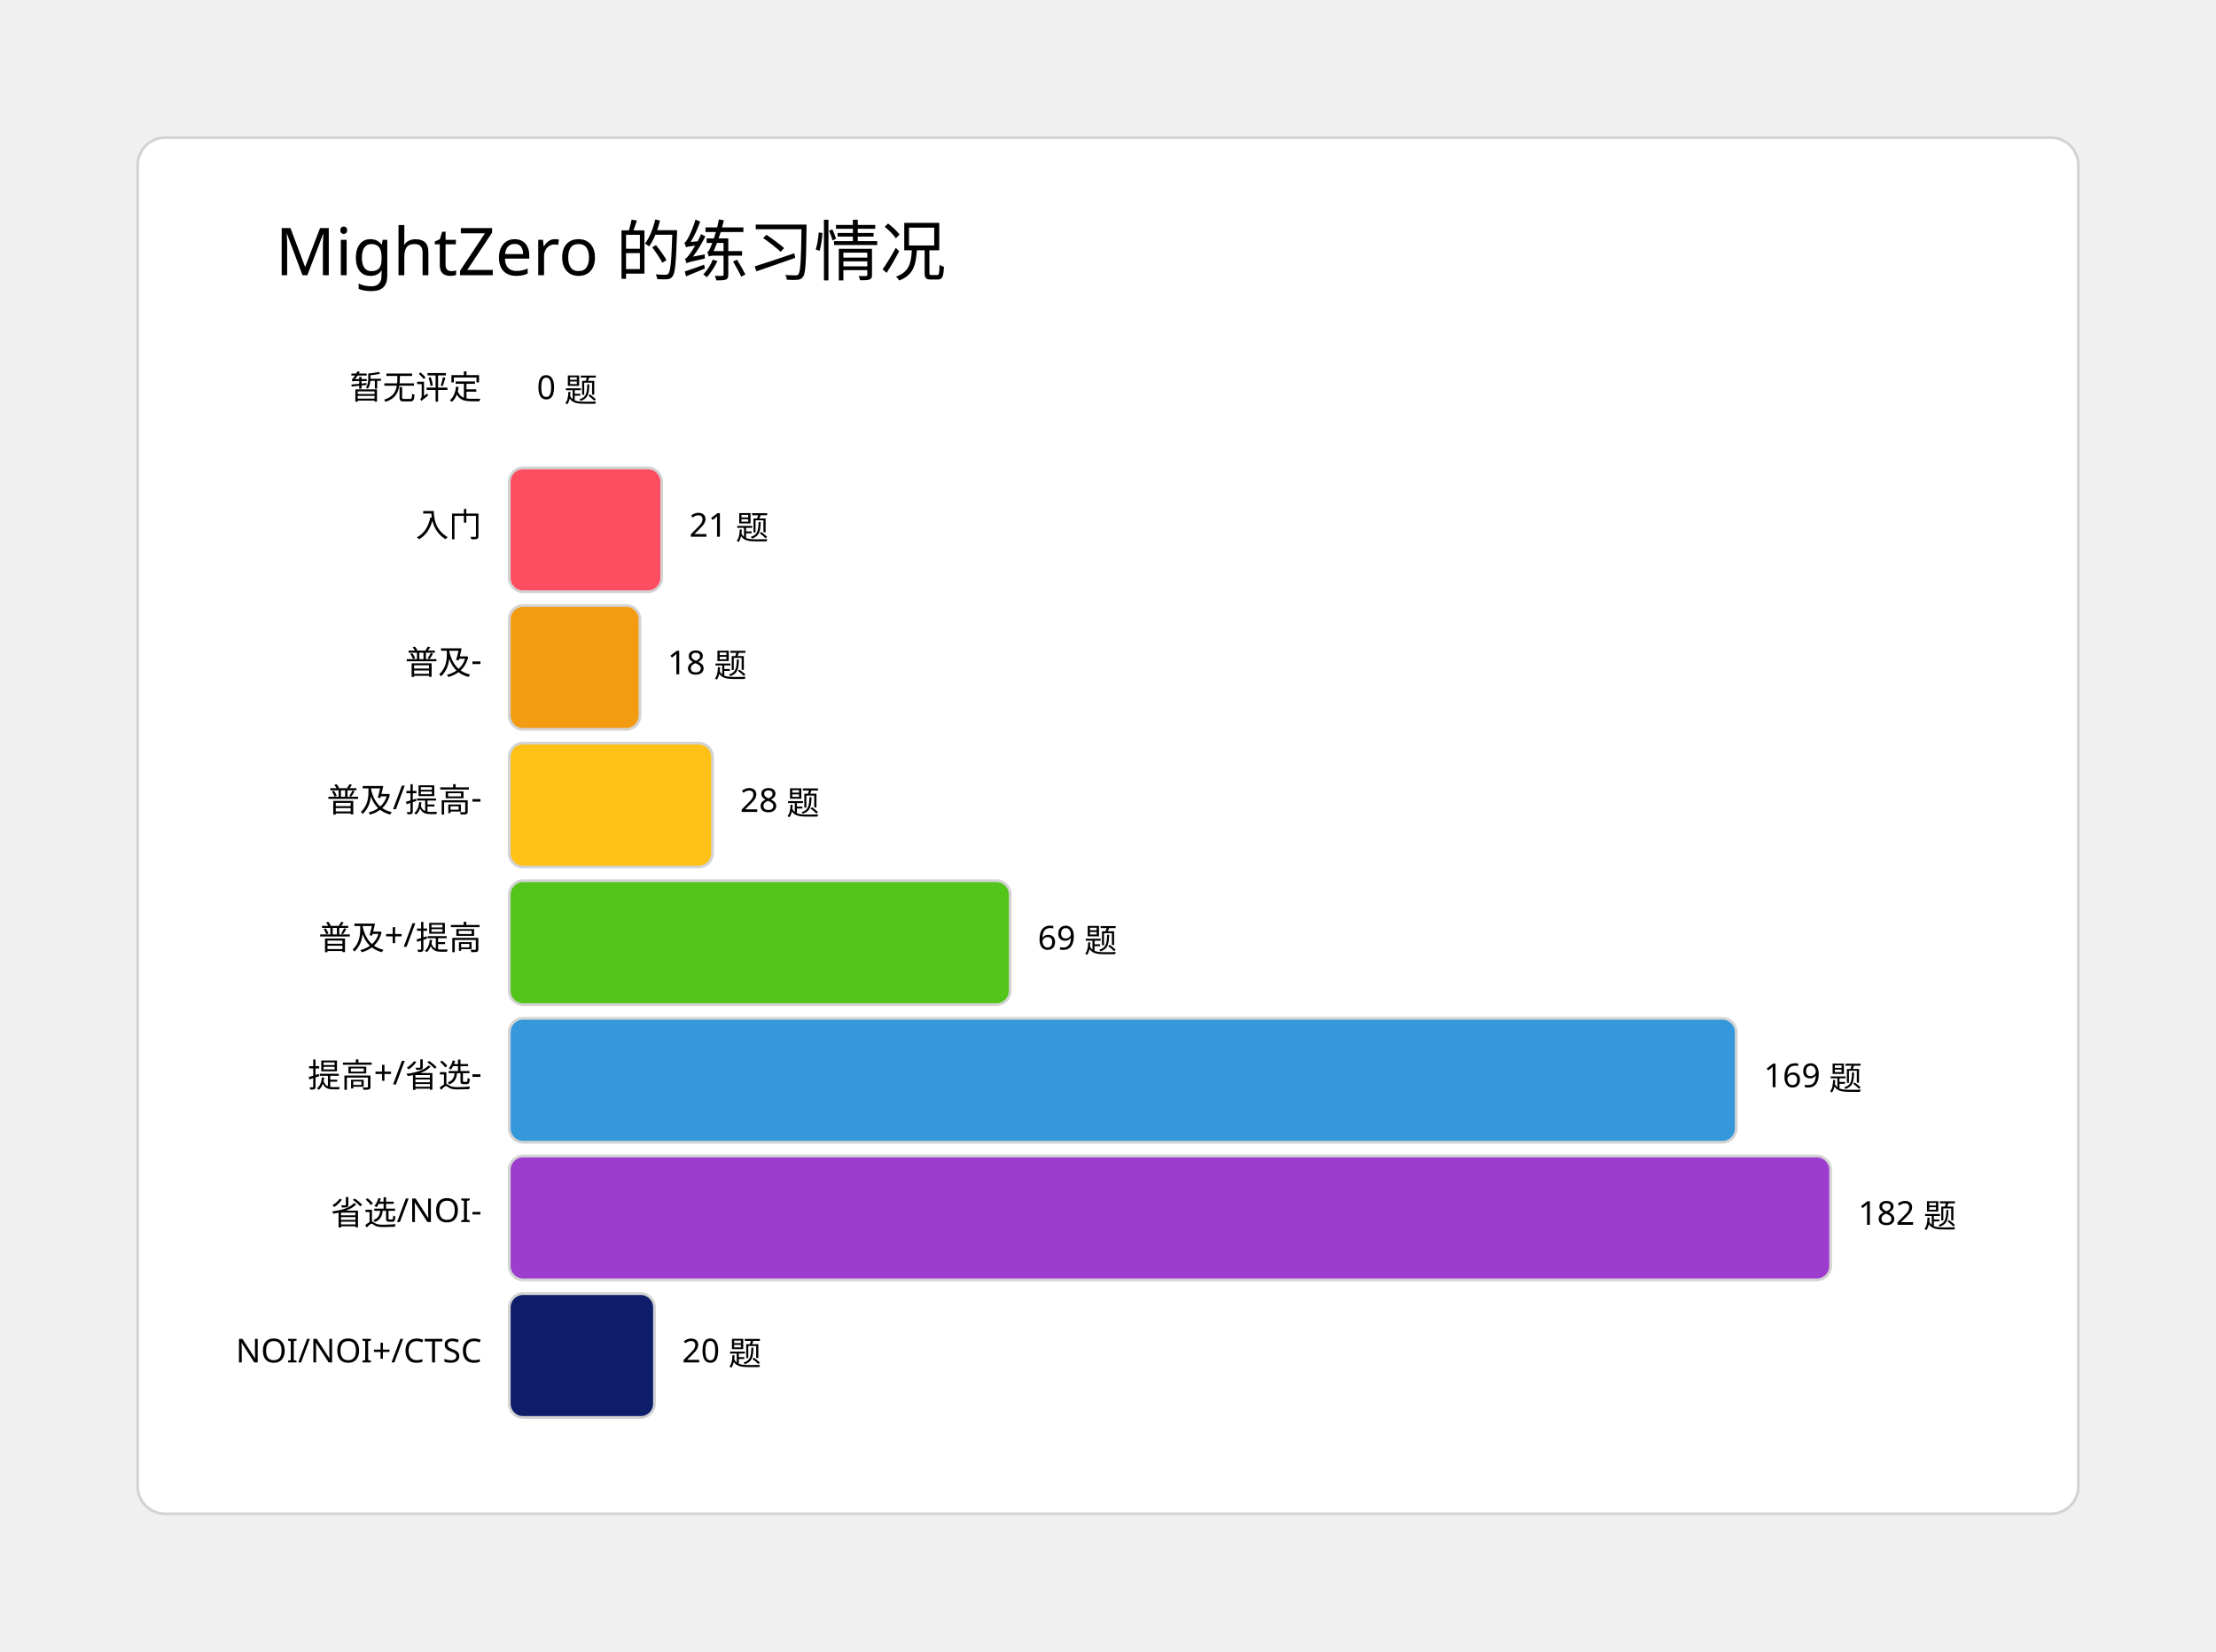
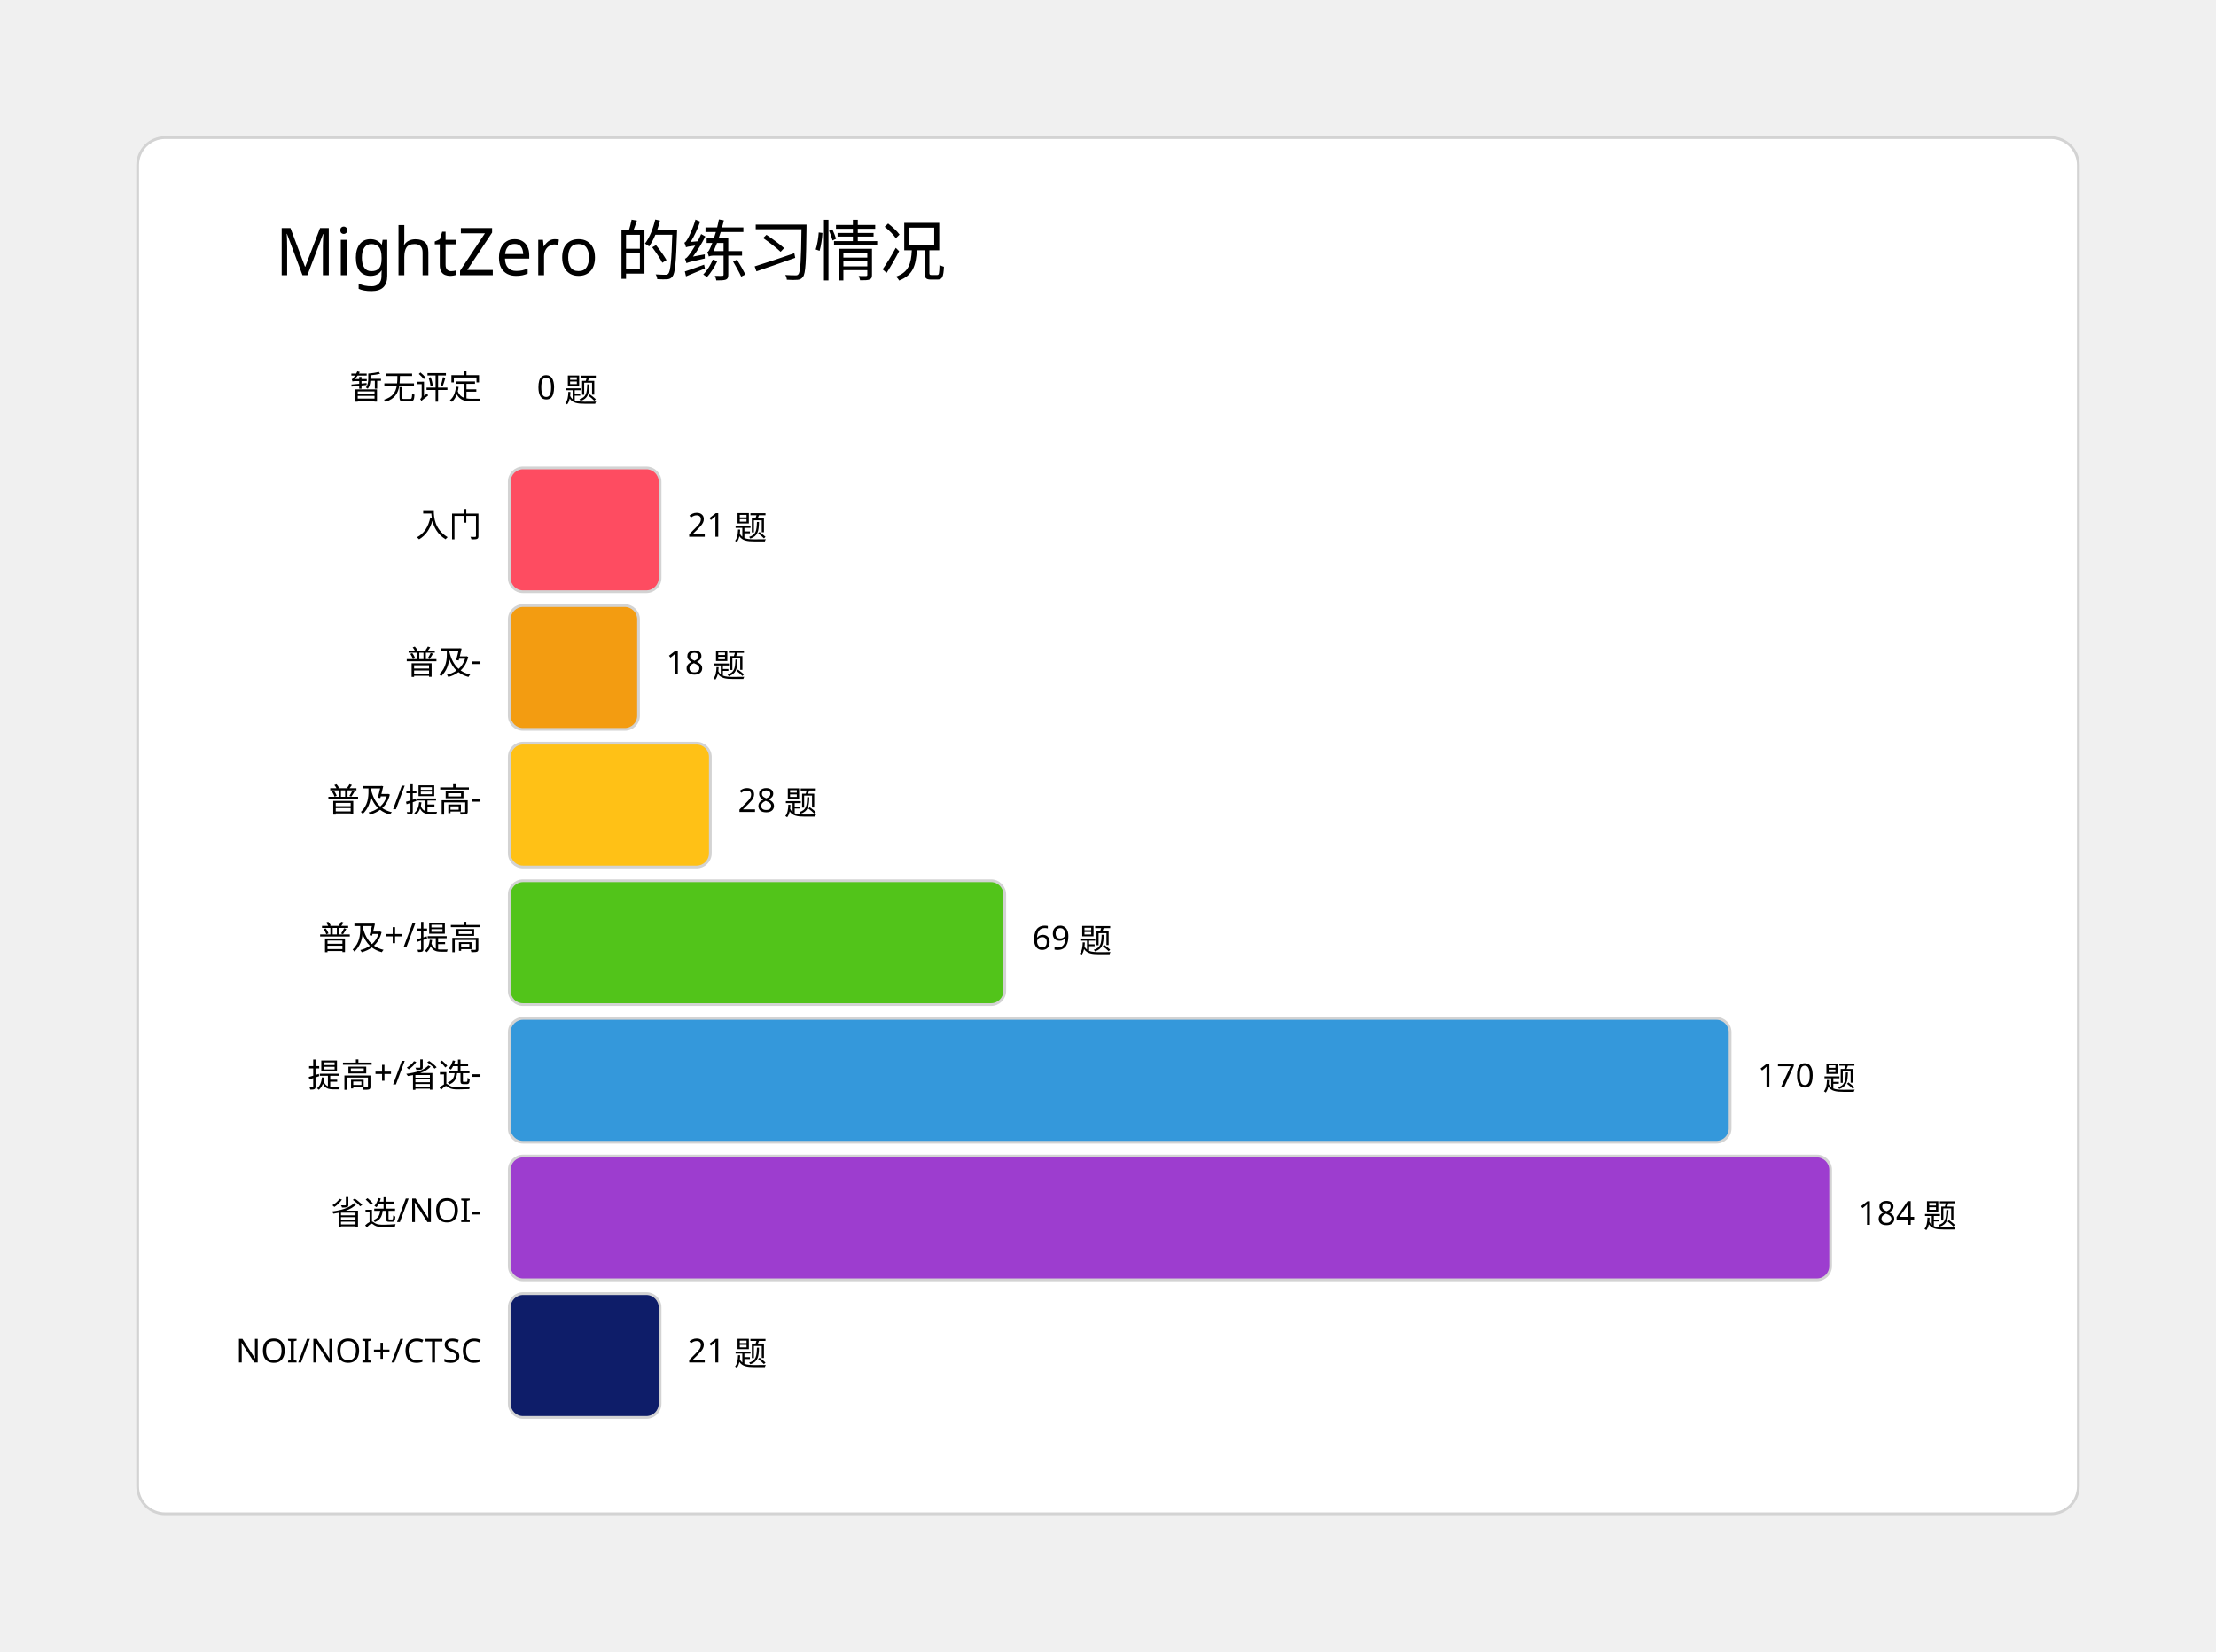
<svg xmlns="http://www.w3.org/2000/svg" baseProfile="tiny" height="600" version="1.2" width="805">
  <defs />
  <rect fill="white" height="500" rx="10" ry="10" stroke="lightgray" stroke-width="1" width="705" x="50" y="50" />
  <text font-family="SimHei" font-size="24" text-anchor="start" x="100" y="100">MightZero 的练习情况</text>
  <rect fill="#bfbfbf" height="45.0" rx="5" ry="5" stroke="lightgray" stroke-width="1" width="0.0" x="185" y="120.0" />
  <text font-family="SimHei" font-size="12" text-anchor="start" x="195.0" y="145.0">0 题</text>
  <text font-family="SimHei" font-size="12" text-anchor="end" x="175" y="145.0">暂无评定</text>
-   <rect fill="#fe4c61" height="45.0" rx="5" ry="5" stroke="lightgray" stroke-width="1" width="55.385" x="185" y="170.0" />
-   <text font-family="SimHei" font-size="12" text-anchor="start" x="250.385" y="195.0">21 题</text>
+   <rect fill="#fe4c61" height="45.0" rx="5" ry="5" stroke="lightgray" stroke-width="1" width="54.783" x="185" y="170.0" />
+   <text font-family="SimHei" font-size="12" text-anchor="start" x="249.783" y="195.0">21 题</text>
  <text font-family="SimHei" font-size="12" text-anchor="end" x="175" y="195.0">入门</text>
-   <rect fill="#f39c11" height="45.0" rx="5" ry="5" stroke="lightgray" stroke-width="1" width="47.472" x="185" y="220.0" />
-   <text font-family="SimHei" font-size="12" text-anchor="start" x="242.473" y="245.0">18 题</text>
+   <rect fill="#f39c11" height="45.0" rx="5" ry="5" stroke="lightgray" stroke-width="1" width="46.956" x="185" y="220.0" />
+   <text font-family="SimHei" font-size="12" text-anchor="start" x="241.957" y="245.0">18 题</text>
  <text font-family="SimHei" font-size="12" text-anchor="end" x="175" y="245.0">普及-</text>
-   <rect fill="#ffc116" height="45.0" rx="5" ry="5" stroke="lightgray" stroke-width="1" width="73.846" x="185" y="270.0" />
-   <text font-family="SimHei" font-size="12" text-anchor="start" x="268.846" y="295.0">28 题</text>
+   <rect fill="#ffc116" height="45.0" rx="5" ry="5" stroke="lightgray" stroke-width="1" width="73.043" x="185" y="270.0" />
+   <text font-family="SimHei" font-size="12" text-anchor="start" x="268.043" y="295.0">28 题</text>
  <text font-family="SimHei" font-size="12" text-anchor="end" x="175" y="295.0">普及/提高-</text>
-   <rect fill="#52c41a" height="45.0" rx="5" ry="5" stroke="lightgray" stroke-width="1" width="181.978" x="185" y="320.0" />
-   <text font-family="SimHei" font-size="12" text-anchor="start" x="376.978" y="345.0">69 题</text>
+   <rect fill="#52c41a" height="45.0" rx="5" ry="5" stroke="lightgray" stroke-width="1" width="180.0" x="185" y="320.0" />
+   <text font-family="SimHei" font-size="12" text-anchor="start" x="375.0" y="345.0">69 题</text>
  <text font-family="SimHei" font-size="12" text-anchor="end" x="175" y="345.0">普及+/提高</text>
-   <rect fill="#3498db" height="45.0" rx="5" ry="5" stroke="lightgray" stroke-width="1" width="445.714" x="185" y="370.0" />
-   <text font-family="SimHei" font-size="12" text-anchor="start" x="640.714" y="395.0">169 题</text>
+   <rect fill="#3498db" height="45.0" rx="5" ry="5" stroke="lightgray" stroke-width="1" width="443.478" x="185" y="370.0" />
+   <text font-family="SimHei" font-size="12" text-anchor="start" x="638.478" y="395.0">170 题</text>
  <text font-family="SimHei" font-size="12" text-anchor="end" x="175" y="395.0">提高+/省选-</text>
  <rect fill="#9d3dcf" height="45.0" rx="5" ry="5" stroke="lightgray" stroke-width="1" width="480.0" x="185" y="420.0" />
-   <text font-family="SimHei" font-size="12" text-anchor="start" x="675.0" y="445.0">182 题</text>
+   <text font-family="SimHei" font-size="12" text-anchor="start" x="675.0" y="445.0">184 题</text>
  <text font-family="SimHei" font-size="12" text-anchor="end" x="175" y="445.0">省选/NOI-</text>
-   <rect fill="#0e1d69" height="45.0" rx="5" ry="5" stroke="lightgray" stroke-width="1" width="52.747" x="185" y="470.0" />
-   <text font-family="SimHei" font-size="12" text-anchor="start" x="247.747" y="495.0">20 题</text>
+   <rect fill="#0e1d69" height="45.0" rx="5" ry="5" stroke="lightgray" stroke-width="1" width="54.783" x="185" y="470.0" />
+   <text font-family="SimHei" font-size="12" text-anchor="start" x="249.783" y="495.0">21 题</text>
  <text font-family="SimHei" font-size="12" text-anchor="end" x="175" y="495.0">NOI/NOI+/CTSC</text>
-   <text font-family="SimHei" font-size="14" opacity="0" text-anchor="start" x="-1000" y="-1000">生成时间: 2025-02-18 00:51:35</text>
+   <text font-family="SimHei" font-size="14" opacity="0" text-anchor="start" x="-1000" y="-1000">生成时间: 2025-02-18 12:44:25</text>
</svg>
